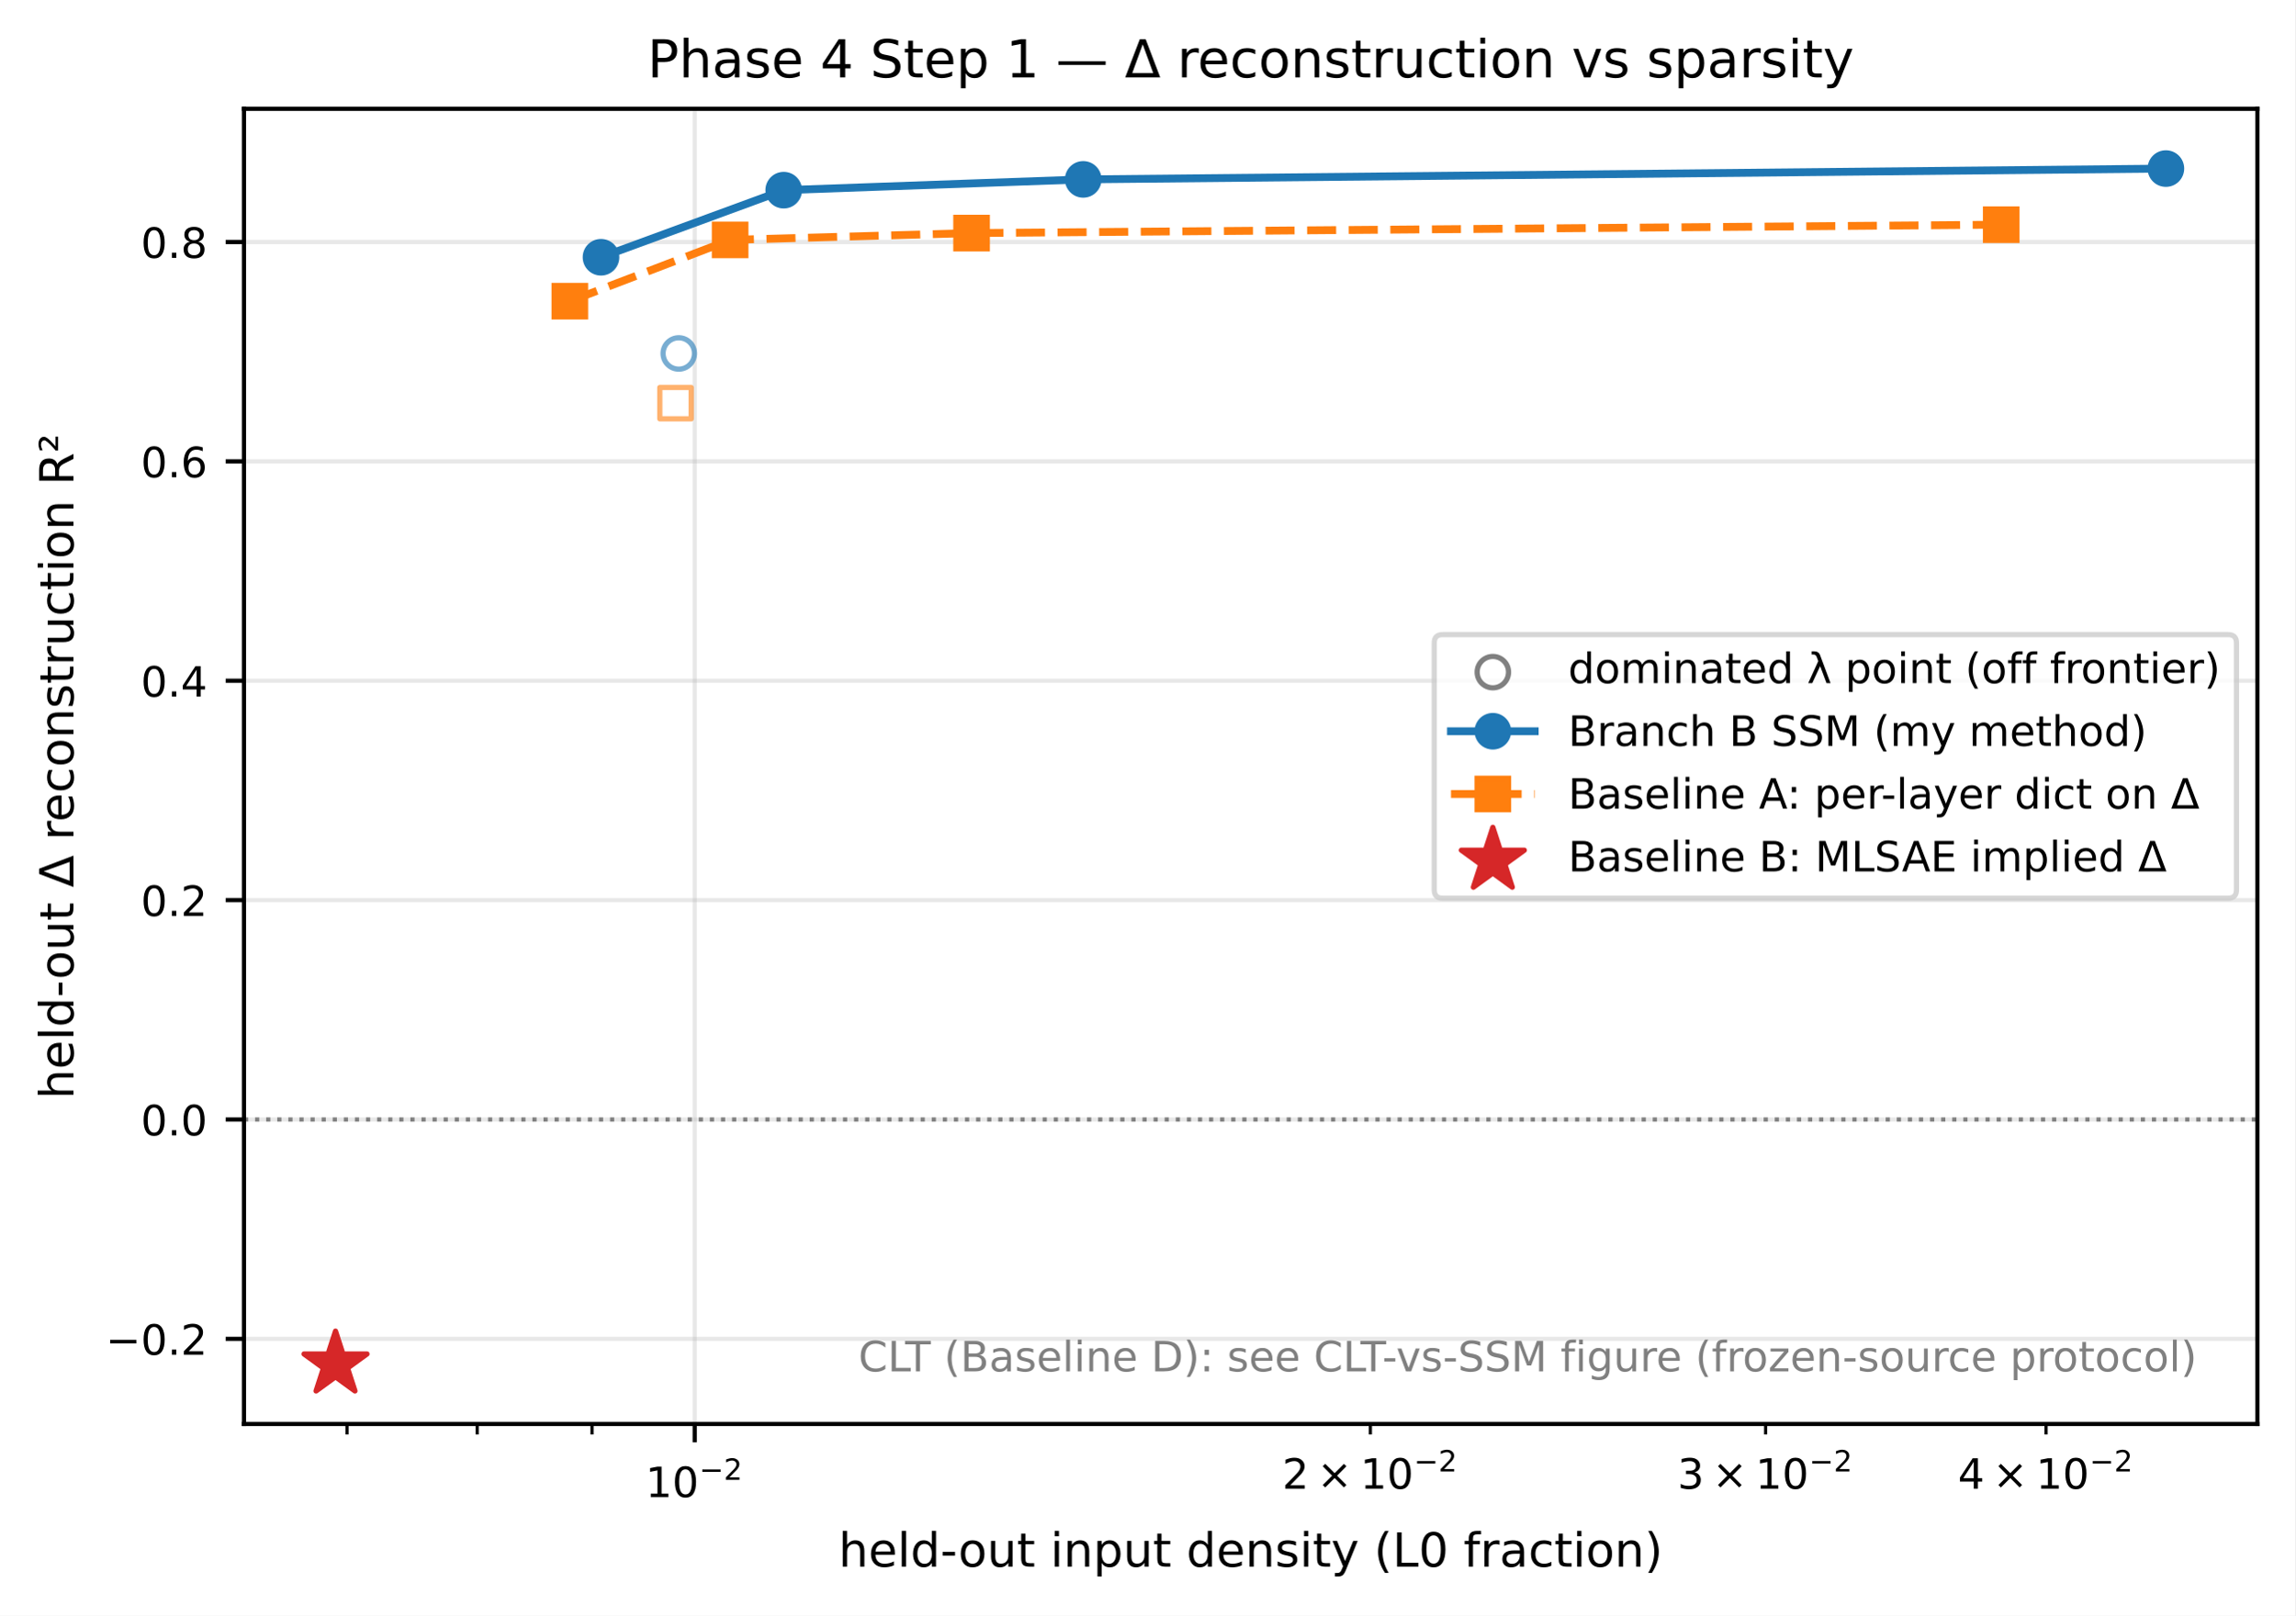
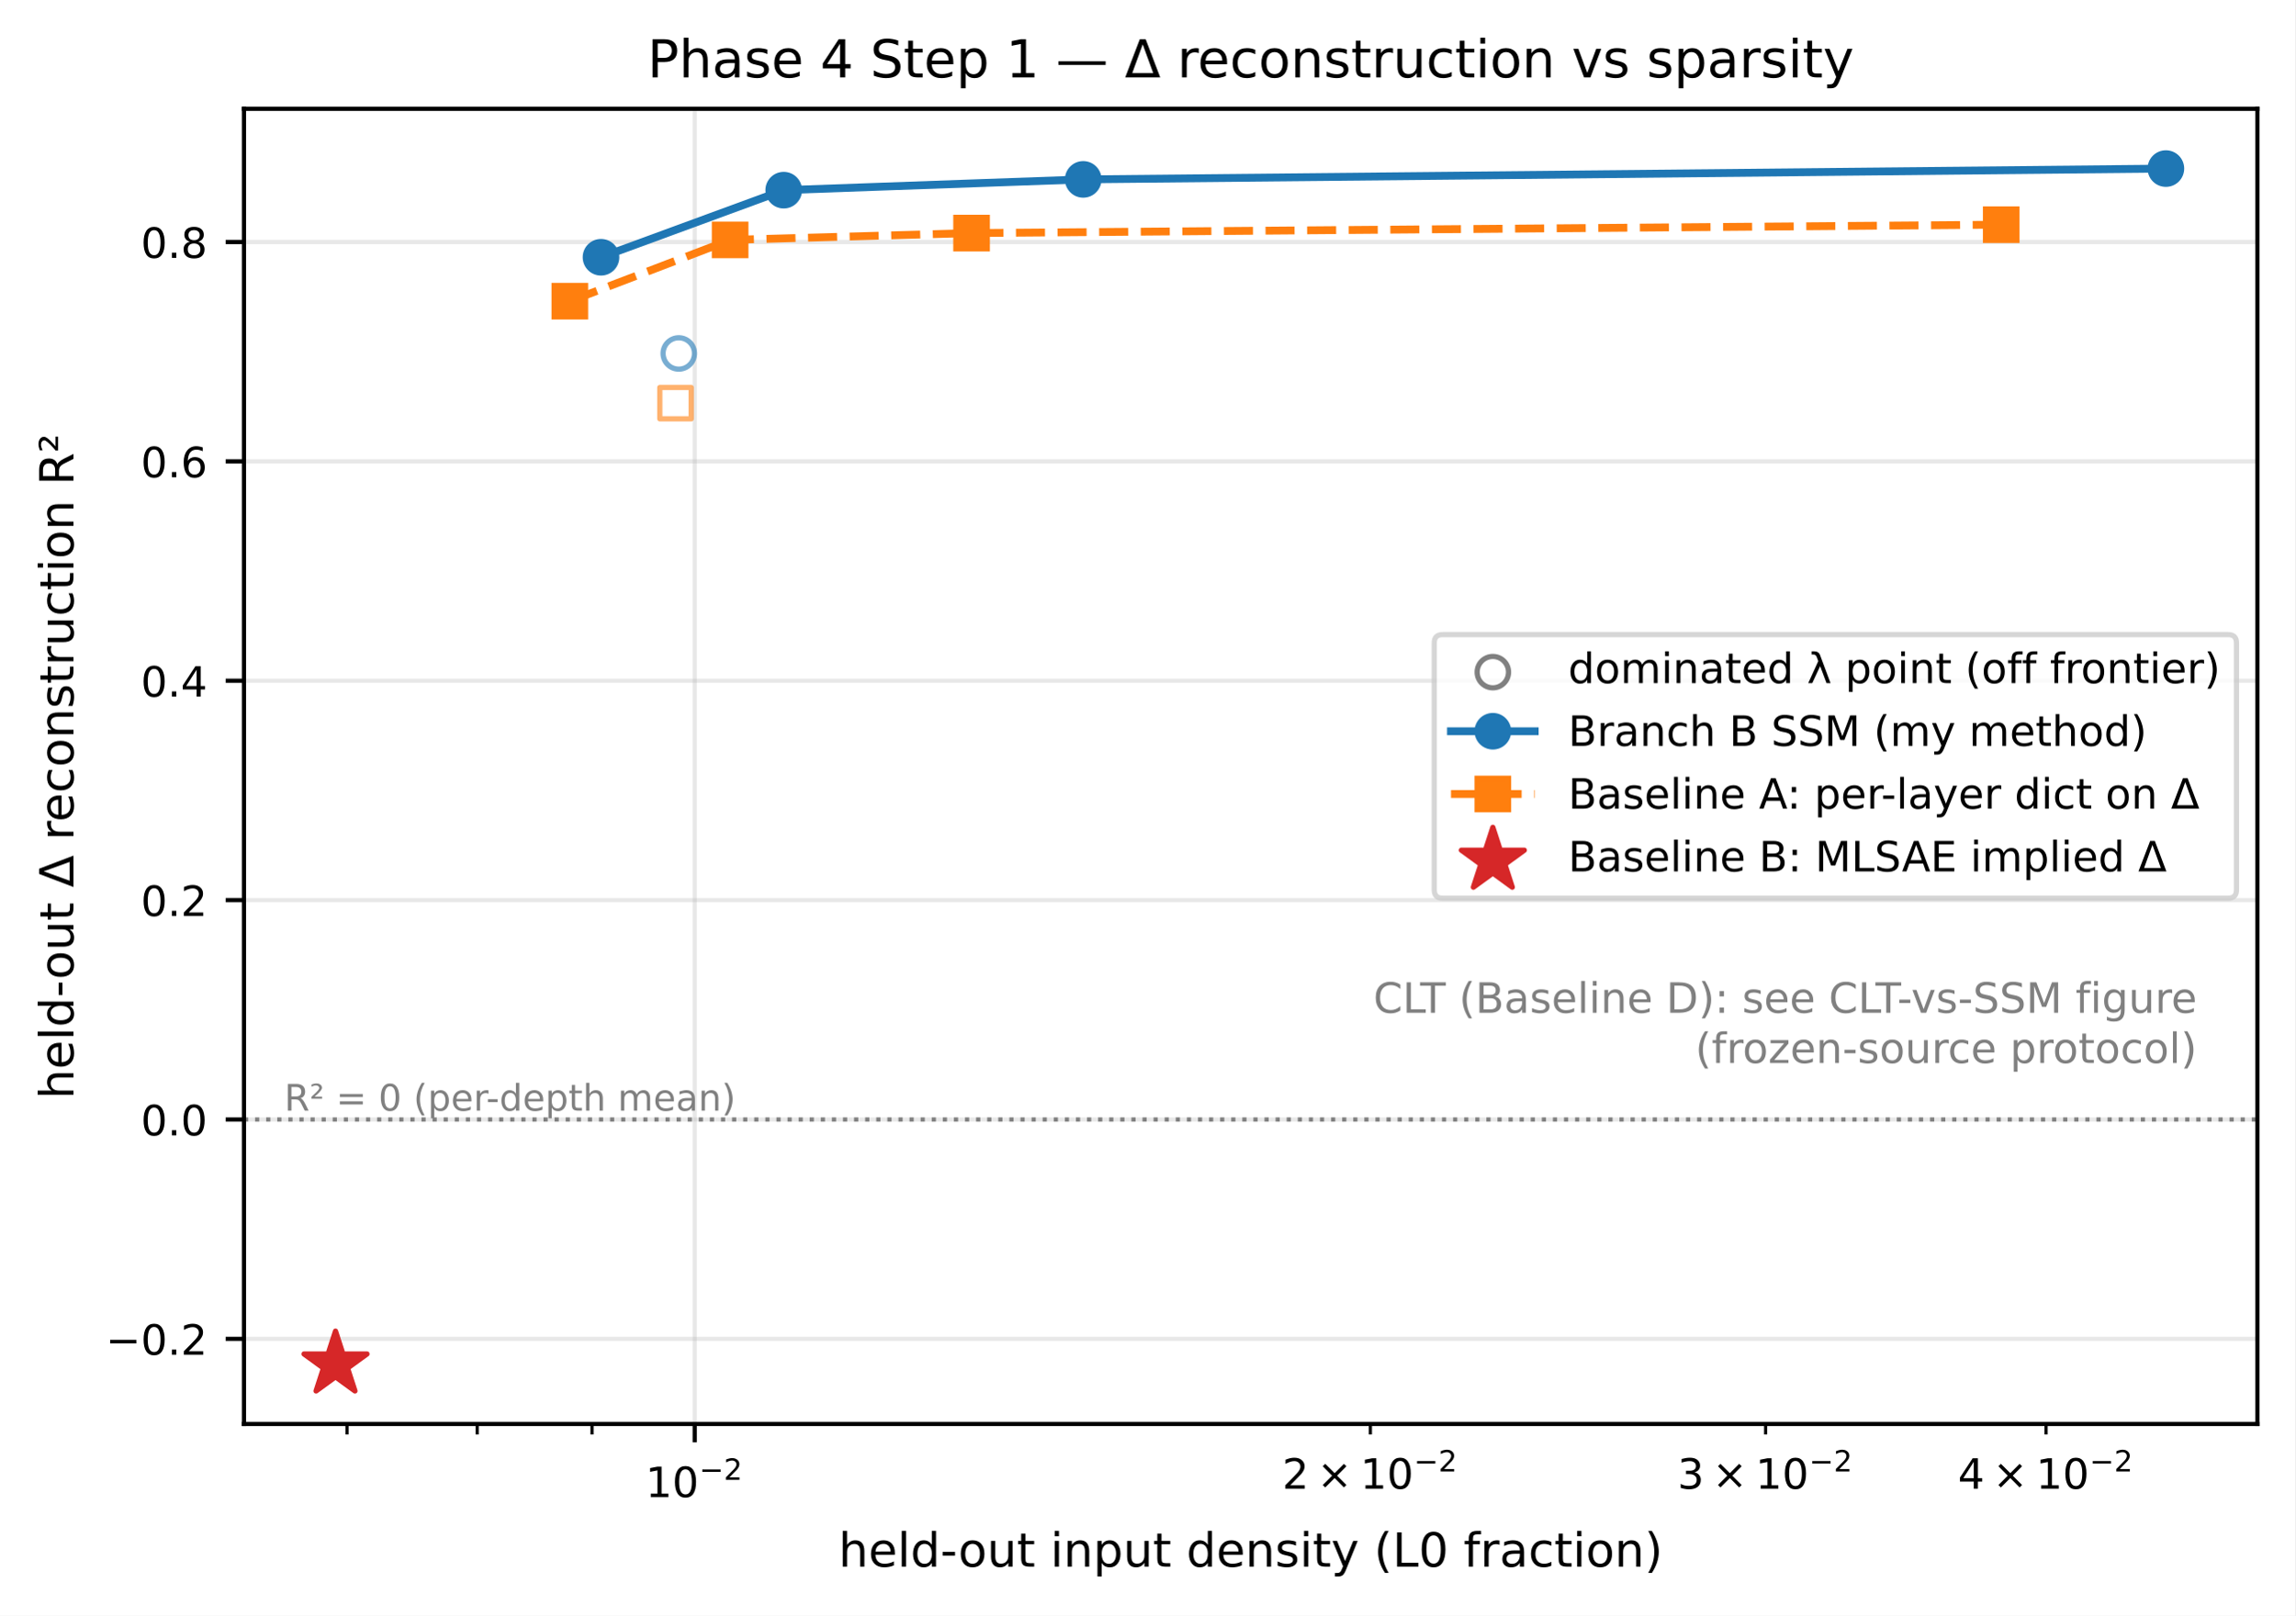
<svg xmlns="http://www.w3.org/2000/svg" xmlns:xlink="http://www.w3.org/1999/xlink" width="438.628pt" height="308.905pt" viewBox="0 0 438.628 308.905" version="1.1">
  <defs>
    <style type="text/css">*{stroke-linejoin: round; stroke-linecap: butt}</style>
  </defs>
  <g id="figure_1">
    <g id="patch_1">
      <path d="M 0 308.905  L 438.628 308.905  L 438.628 0  L 0 0  z " style="fill: #ffffff" />
    </g>
    <g id="axes_1">
      <g id="patch_2">
        <path d="M 46.627 272.262  L 431.428 272.262  L 431.428 20.798  L 46.627 20.798  z " style="fill: #ffffff" />
      </g>
      <g id="PathCollection_1">
        <path d="M 0 311.905  C 0.796 311.905 1.559 311.589 2.121 311.026  C 2.684 310.464 3 309.7 3 308.905  C 3 308.109 2.684 307.346 2.121 306.784  C 1.559 306.221 0.796 305.905 0 305.905  C -0.796 305.905 -1.559 306.221 -2.121 306.784  C -2.684 307.346 -3 308.109 -3 308.905  C -3 309.7 -2.684 310.464 -2.121 311.026  C -1.559 311.589 -0.796 311.905 0 311.905  " clip-path="url(#p2c8e679996)" style="fill: none; stroke: #808080" />
      </g>
      <g id="matplotlib.axis_1">
        <g id="xtick_1">
          <g id="line2d_1">
            <path d="M 132.768 272.262  L 132.768 20.798  " clip-path="url(#p2c8e679996)" style="fill: none; stroke: #b0b0b0; stroke-opacity: 0.3; stroke-width: 0.8; stroke-linecap: square" />
          </g>
          <g id="line2d_2">
            <defs>
              <path id="m513581c044" d="M 0 0  L 0 3.5  " style="stroke: #000000; stroke-width: 0.8" />
            </defs>
            <g>
              <use xlink:href="#m513581c044" x="132.768" y="272.262" style="stroke: #000000; stroke-width: 0.8" />
            </g>
          </g>
          <g id="text_1">
            <g transform="translate(123.3675 286.7823)">
              <text>
                <tspan x="0" y="-0.54" style="font-size: 8px; font-family: 'DejaVu Sans'">1</tspan>
                <tspan x="5.09" y="-0.54" style="font-size: 8px; font-family: 'DejaVu Sans'">0</tspan>
                <tspan x="10.256" y="-3.844" style="font-size: 5.6px; font-family: 'DejaVu Sans'">−</tspan>
                <tspan x="14.948" y="-3.844" style="font-size: 5.6px; font-family: 'DejaVu Sans'">2</tspan>
              </text>
            </g>
          </g>
        </g>
        <g id="xtick_2">
          <g id="line2d_3">
            <defs>
              <path id="m2dff69c1d0" d="M 0 0  L 0 2  " style="stroke: #000000; stroke-width: 0.6" />
            </defs>
            <g>
              <use xlink:href="#m2dff69c1d0" x="66.318" y="272.262" style="stroke: #000000; stroke-width: 0.6" />
            </g>
          </g>
        </g>
        <g id="xtick_3">
          <g id="line2d_4">
            <g>
              <use xlink:href="#m2dff69c1d0" x="91.195" y="272.262" style="stroke: #000000; stroke-width: 0.6" />
            </g>
          </g>
        </g>
        <g id="xtick_4">
          <g id="line2d_5">
            <g>
              <use xlink:href="#m2dff69c1d0" x="113.139" y="272.262" style="stroke: #000000; stroke-width: 0.6" />
            </g>
          </g>
        </g>
        <g id="xtick_5">
          <g id="line2d_6">
            <g>
              <use xlink:href="#m2dff69c1d0" x="261.902" y="272.262" style="stroke: #000000; stroke-width: 0.6" />
            </g>
          </g>
          <g id="text_2">
            <g transform="translate(245.0624 285.1823)">
              <text>
                <tspan x="0" y="-0.54" style="font-size: 8px; font-family: 'DejaVu Sans'">2</tspan>
                <tspan x="6.648" y="-0.54" style="font-size: 8px; font-family: 'DejaVu Sans'">×</tspan>
                <tspan x="14.91" y="-0.54" style="font-size: 8px; font-family: 'DejaVu Sans'">1</tspan>
                <tspan x="20" y="-0.54" style="font-size: 8px; font-family: 'DejaVu Sans'">0</tspan>
                <tspan x="25.166" y="-3.844" style="font-size: 5.6px; font-family: 'DejaVu Sans'">−</tspan>
                <tspan x="29.859" y="-3.844" style="font-size: 5.6px; font-family: 'DejaVu Sans'">2</tspan>
              </text>
            </g>
          </g>
        </g>
        <g id="xtick_6">
          <g id="line2d_7">
            <g>
              <use xlink:href="#m2dff69c1d0" x="337.441" y="272.262" style="stroke: #000000; stroke-width: 0.6" />
            </g>
          </g>
          <g id="text_3">
            <g transform="translate(320.6014 285.1823)">
              <text>
                <tspan x="0" y="-0.54" style="font-size: 8px; font-family: 'DejaVu Sans'">3</tspan>
                <tspan x="6.648" y="-0.54" style="font-size: 8px; font-family: 'DejaVu Sans'">×</tspan>
                <tspan x="14.91" y="-0.54" style="font-size: 8px; font-family: 'DejaVu Sans'">1</tspan>
                <tspan x="20" y="-0.54" style="font-size: 8px; font-family: 'DejaVu Sans'">0</tspan>
                <tspan x="25.166" y="-3.844" style="font-size: 5.6px; font-family: 'DejaVu Sans'">−</tspan>
                <tspan x="29.859" y="-3.844" style="font-size: 5.6px; font-family: 'DejaVu Sans'">2</tspan>
              </text>
            </g>
          </g>
        </g>
        <g id="xtick_7">
          <g id="line2d_8">
            <g>
              <use xlink:href="#m2dff69c1d0" x="391.037" y="272.262" style="stroke: #000000; stroke-width: 0.6" />
            </g>
          </g>
          <g id="text_4">
            <g transform="translate(374.1972 285.1823)">
              <text>
                <tspan x="0" y="-0.54" style="font-size: 8px; font-family: 'DejaVu Sans'">4</tspan>
                <tspan x="6.648" y="-0.54" style="font-size: 8px; font-family: 'DejaVu Sans'">×</tspan>
                <tspan x="14.91" y="-0.54" style="font-size: 8px; font-family: 'DejaVu Sans'">1</tspan>
                <tspan x="20" y="-0.54" style="font-size: 8px; font-family: 'DejaVu Sans'">0</tspan>
                <tspan x="25.166" y="-3.844" style="font-size: 5.6px; font-family: 'DejaVu Sans'">−</tspan>
                <tspan x="29.859" y="-3.844" style="font-size: 5.6px; font-family: 'DejaVu Sans'">2</tspan>
              </text>
            </g>
          </g>
        </g>
        <g id="text_5">
          <text style="font-size: 9px; font-family: 'DejaVu Sans', 'Bitstream Vera Sans', 'Computer Modern Sans Serif', 'Lucida Grande', 'Verdana', 'Geneva', 'Lucid', 'Arial', 'Helvetica', 'Avant Garde', sans-serif; text-anchor: middle" x="239.028" y="299.543" transform="rotate(-0 239.0277 299.5427)">held-out input density (L0 fraction)</text>
        </g>
      </g>
      <g id="matplotlib.axis_2">
        <g id="ytick_1">
          <g id="line2d_9">
            <path d="M 46.627 255.988  L 431.428 255.988  " clip-path="url(#p2c8e679996)" style="fill: none; stroke: #b0b0b0; stroke-opacity: 0.3; stroke-width: 0.8; stroke-linecap: square" />
          </g>
          <g id="line2d_10">
            <defs>
              <path id="m32dd1cf0d6" d="M 0 0  L -3.5 0  " style="stroke: #000000; stroke-width: 0.8" />
            </defs>
            <g>
              <use xlink:href="#m32dd1cf0d6" x="46.627" y="255.988" style="stroke: #000000; stroke-width: 0.8" />
            </g>
          </g>
          <g id="text_6">
            <text style="font-size: 8px; font-family: 'DejaVu Sans', 'Bitstream Vera Sans', 'Computer Modern Sans Serif', 'Lucida Grande', 'Verdana', 'Geneva', 'Lucid', 'Arial', 'Helvetica', 'Avant Garde', sans-serif; text-anchor: end" x="39.627" y="259.027" transform="rotate(-0 39.62695 259.0266)">−0.2</text>
          </g>
        </g>
        <g id="ytick_2">
          <g id="line2d_11">
            <path d="M 46.627 214.043  L 431.428 214.043  " clip-path="url(#p2c8e679996)" style="fill: none; stroke: #b0b0b0; stroke-opacity: 0.3; stroke-width: 0.8; stroke-linecap: square" />
          </g>
          <g id="line2d_12">
            <g>
              <use xlink:href="#m32dd1cf0d6" x="46.627" y="214.043" style="stroke: #000000; stroke-width: 0.8" />
            </g>
          </g>
          <g id="text_7">
            <text style="font-size: 8px; font-family: 'DejaVu Sans', 'Bitstream Vera Sans', 'Computer Modern Sans Serif', 'Lucida Grande', 'Verdana', 'Geneva', 'Lucid', 'Arial', 'Helvetica', 'Avant Garde', sans-serif; text-anchor: end" x="39.627" y="217.082" transform="rotate(-0 39.62695 217.0823)">0.0</text>
          </g>
        </g>
        <g id="ytick_3">
          <g id="line2d_13">
            <path d="M 46.627 172.099  L 431.428 172.099  " clip-path="url(#p2c8e679996)" style="fill: none; stroke: #b0b0b0; stroke-opacity: 0.3; stroke-width: 0.8; stroke-linecap: square" />
          </g>
          <g id="line2d_14">
            <g>
              <use xlink:href="#m32dd1cf0d6" x="46.627" y="172.099" style="stroke: #000000; stroke-width: 0.8" />
            </g>
          </g>
          <g id="text_8">
            <text style="font-size: 8px; font-family: 'DejaVu Sans', 'Bitstream Vera Sans', 'Computer Modern Sans Serif', 'Lucida Grande', 'Verdana', 'Geneva', 'Lucid', 'Arial', 'Helvetica', 'Avant Garde', sans-serif; text-anchor: end" x="39.627" y="175.138" transform="rotate(-0 39.62695 175.1379)">0.2</text>
          </g>
        </g>
        <g id="ytick_4">
          <g id="line2d_15">
            <path d="M 46.627 130.154  L 431.428 130.154  " clip-path="url(#p2c8e679996)" style="fill: none; stroke: #b0b0b0; stroke-opacity: 0.3; stroke-width: 0.8; stroke-linecap: square" />
          </g>
          <g id="line2d_16">
            <g>
              <use xlink:href="#m32dd1cf0d6" x="46.627" y="130.154" style="stroke: #000000; stroke-width: 0.8" />
            </g>
          </g>
          <g id="text_9">
            <text style="font-size: 8px; font-family: 'DejaVu Sans', 'Bitstream Vera Sans', 'Computer Modern Sans Serif', 'Lucida Grande', 'Verdana', 'Geneva', 'Lucid', 'Arial', 'Helvetica', 'Avant Garde', sans-serif; text-anchor: end" x="39.627" y="133.194" transform="rotate(-0 39.62695 133.1935)">0.4</text>
          </g>
        </g>
        <g id="ytick_5">
          <g id="line2d_17">
            <path d="M 46.627 88.21  L 431.428 88.21  " clip-path="url(#p2c8e679996)" style="fill: none; stroke: #b0b0b0; stroke-opacity: 0.3; stroke-width: 0.8; stroke-linecap: square" />
          </g>
          <g id="line2d_18">
            <g>
              <use xlink:href="#m32dd1cf0d6" x="46.627" y="88.21" style="stroke: #000000; stroke-width: 0.8" />
            </g>
          </g>
          <g id="text_10">
            <text style="font-size: 8px; font-family: 'DejaVu Sans', 'Bitstream Vera Sans', 'Computer Modern Sans Serif', 'Lucida Grande', 'Verdana', 'Geneva', 'Lucid', 'Arial', 'Helvetica', 'Avant Garde', sans-serif; text-anchor: end" x="39.627" y="91.249" transform="rotate(-0 39.62695 91.24918)">0.6</text>
          </g>
        </g>
        <g id="ytick_6">
          <g id="line2d_19">
            <path d="M 46.627 46.266  L 431.428 46.266  " clip-path="url(#p2c8e679996)" style="fill: none; stroke: #b0b0b0; stroke-opacity: 0.3; stroke-width: 0.8; stroke-linecap: square" />
          </g>
          <g id="line2d_20">
            <g>
              <use xlink:href="#m32dd1cf0d6" x="46.627" y="46.266" style="stroke: #000000; stroke-width: 0.8" />
            </g>
          </g>
          <g id="text_11">
            <text style="font-size: 8px; font-family: 'DejaVu Sans', 'Bitstream Vera Sans', 'Computer Modern Sans Serif', 'Lucida Grande', 'Verdana', 'Geneva', 'Lucid', 'Arial', 'Helvetica', 'Avant Garde', sans-serif; text-anchor: end" x="39.627" y="49.305" transform="rotate(-0 39.62695 49.30482)">0.8</text>
          </g>
        </g>
        <g id="text_12">
          <text style="font-size: 9px; font-family: 'DejaVu Sans', 'Bitstream Vera Sans', 'Computer Modern Sans Serif', 'Lucida Grande', 'Verdana', 'Geneva', 'Lucid', 'Arial', 'Helvetica', 'Avant Garde', sans-serif; text-anchor: middle" x="14.039" y="146.53" transform="rotate(-90 14.03859 146.5303)">held-out Δ reconstruction R²</text>
        </g>
      </g>
      <g id="PathCollection_2">
        <path d="M 129.722 70.577  C 130.518 70.577 131.281 70.261 131.843 69.698  C 132.406 69.136 132.722 68.372 132.722 67.577  C 132.722 66.781 132.406 66.018 131.843 65.456  C 131.281 64.893 130.518 64.577 129.722 64.577  C 128.926 64.577 128.163 64.893 127.601 65.456  C 127.038 66.018 126.722 66.781 126.722 67.577  C 126.722 68.372 127.038 69.136 127.601 69.698  C 128.163 70.261 128.926 70.577 129.722 70.577  L 129.722 70.577  z " clip-path="url(#p2c8e679996)" style="fill: none; stroke: #1f77b4; stroke-opacity: 0.6" />
      </g>
      <g id="PathCollection_3">
        <path d="M 126.097 80.077  L 132.097 80.077  L 132.097 74.077  L 126.097 74.077  L 126.097 80.077  z " clip-path="url(#p2c8e679996)" style="fill: none; stroke: #ff7f0e; stroke-opacity: 0.6" />
      </g>
      <g id="line2d_21">
        <path d="M 114.86 49.183  L 149.782 36.354  L 207.021 34.295  L 413.938 32.229  " clip-path="url(#p2c8e679996)" style="fill: none; stroke: #1f77b4; stroke-width: 1.5; stroke-linecap: square" />
        <defs>
          <path id="m7bdcd54610" d="M 0 3  C 0.796 3 1.559 2.684 2.121 2.121  C 2.684 1.559 3 0.796 3 0  C 3 -0.796 2.684 -1.559 2.121 -2.121  C 1.559 -2.684 0.796 -3 0 -3  C -0.796 -3 -1.559 -2.684 -2.121 -2.121  C -2.684 -1.559 -3 -0.796 -3 0  C -3 0.796 -2.684 1.559 -2.121 2.121  C -1.559 2.684 -0.796 3 0 3  z " style="stroke: #1f77b4" />
        </defs>
        <g clip-path="url(#p2c8e679996)">
          <use xlink:href="#m7bdcd54610" x="114.86" y="49.183" style="fill: #1f77b4; stroke: #1f77b4" />
          <use xlink:href="#m7bdcd54610" x="149.782" y="36.354" style="fill: #1f77b4; stroke: #1f77b4" />
          <use xlink:href="#m7bdcd54610" x="207.021" y="34.295" style="fill: #1f77b4; stroke: #1f77b4" />
          <use xlink:href="#m7bdcd54610" x="413.938" y="32.229" style="fill: #1f77b4; stroke: #1f77b4" />
        </g>
      </g>
      <g id="line2d_22">
        <path d="M 108.9 57.585  L 139.54 45.865  L 185.682 44.56  L 382.465 42.954  " clip-path="url(#p2c8e679996)" style="fill: none; stroke-dasharray: 5.55,2.4; stroke-dashoffset: 0; stroke: #ff7f0e; stroke-width: 1.5" />
        <defs>
          <path id="m9919fd9543" d="M -3 3  L 3 3  L 3 -3  L -3 -3  z " style="stroke: #ff7f0e; stroke-linejoin: miter" />
        </defs>
        <g clip-path="url(#p2c8e679996)">
          <use xlink:href="#m9919fd9543" x="108.9" y="57.585" style="fill: #ff7f0e; stroke: #ff7f0e; stroke-linejoin: miter" />
          <use xlink:href="#m9919fd9543" x="139.54" y="45.865" style="fill: #ff7f0e; stroke: #ff7f0e; stroke-linejoin: miter" />
          <use xlink:href="#m9919fd9543" x="185.682" y="44.56" style="fill: #ff7f0e; stroke: #ff7f0e; stroke-linejoin: miter" />
          <use xlink:href="#m9919fd9543" x="382.465" y="42.954" style="fill: #ff7f0e; stroke: #ff7f0e; stroke-linejoin: miter" />
        </g>
      </g>
      <g id="line2d_23">
        <path d="M 46.627 214.043  L 431.428 214.043  " clip-path="url(#p2c8e679996)" style="fill: none; stroke-dasharray: 0.8,1.32; stroke-dashoffset: 0; stroke: #808080; stroke-width: 0.8" />
      </g>
      <g id="patch_3">
        <path d="M 46.627 272.262  L 46.627 20.798  " style="fill: none; stroke: #000000; stroke-width: 0.8; stroke-linejoin: miter; stroke-linecap: square" />
      </g>
      <g id="patch_4">
        <path d="M 431.428 272.262  L 431.428 20.798  " style="fill: none; stroke: #000000; stroke-width: 0.8; stroke-linejoin: miter; stroke-linecap: square" />
      </g>
      <g id="patch_5">
        <path d="M 46.627 272.262  L 431.428 272.262  " style="fill: none; stroke: #000000; stroke-width: 0.8; stroke-linejoin: miter; stroke-linecap: square" />
      </g>
      <g id="patch_6">
        <path d="M 46.627 20.798  L 431.428 20.798  " style="fill: none; stroke: #000000; stroke-width: 0.8; stroke-linejoin: miter; stroke-linecap: square" />
      </g>
      <g id="text_13">
-         <text style="font-size: 8px; font-family: 'DejaVu Sans', 'Bitstream Vera Sans', 'Computer Modern Sans Serif', 'Lucida Grande', 'Verdana', 'Geneva', 'Lucid', 'Arial', 'Helvetica', 'Avant Garde', sans-serif; text-anchor: end; fill: #808080" x="419.884" y="262.204" transform="rotate(-0 419.8844 262.2037)">CLT (Baseline D): see CLT-vs-SSM figure (frozen-source protocol)</text>
+         <text style="font-size: 7px; font-family: 'DejaVu Sans', 'Bitstream Vera Sans', 'Computer Modern Sans Serif', 'Lucida Grande', 'Verdana', 'Geneva', 'Lucid', 'Arial', 'Helvetica', 'Avant Garde', sans-serif; text-anchor: start; fill: #808080" x="54.323" y="212.362" transform="rotate(-0 54.32298 212.3615)">R² = 0 (per-depth mean)</text>
      </g>
      <g id="text_14">
+         <text style="font-size: 8px; font-family: 'DejaVu Sans', 'Bitstream Vera Sans', 'Computer Modern Sans Serif', 'Lucida Grande', 'Verdana', 'Geneva', 'Lucid', 'Arial', 'Helvetica', 'Avant Garde', sans-serif; fill: #808080" transform="translate(262.4769 193.6441)">CLT (Baseline D): see CLT-vs-SSM figure</text>
+         <text style="font-size: 8px; font-family: 'DejaVu Sans', 'Bitstream Vera Sans', 'Computer Modern Sans Serif', 'Lucida Grande', 'Verdana', 'Geneva', 'Lucid', 'Arial', 'Helvetica', 'Avant Garde', sans-serif; fill: #808080" transform="translate(323.9982 203.2463)">(frozen-source protocol)</text>
+       </g>
+       <g id="text_15">
        <text style="font-size: 10px; font-family: 'DejaVu Sans', 'Bitstream Vera Sans', 'Computer Modern Sans Serif', 'Lucida Grande', 'Verdana', 'Geneva', 'Lucid', 'Arial', 'Helvetica', 'Avant Garde', sans-serif; text-anchor: middle" x="239.028" y="14.798" transform="rotate(-0 239.0277 14.79844)">Phase 4 Step 1 — Δ reconstruction vs sparsity</text>
      </g>
      <g id="PathCollection_4">
        <defs>
          <path id="m2bc9002e1d" d="M 0 -6.325  L -1.42 -1.954  L -6.015 -1.954  L -2.298 0.747  L -3.717 5.117  L -0 2.416  L 3.717 5.117  L 2.298 0.747  L 6.015 -1.954  L 1.42 -1.954  z " style="stroke: #d62728" />
        </defs>
        <g clip-path="url(#p2c8e679996)">
          <use xlink:href="#m2bc9002e1d" x="64.118" y="260.832" style="fill: #d62728; stroke: #d62728" />
        </g>
      </g>
      <g id="legend_1">
        <g id="patch_7">
          <path d="M 275.71 171.732  L 425.828 171.732  Q 427.428 171.732 427.428 170.132  L 427.428 122.929  Q 427.428 121.329 425.828 121.329  L 275.71 121.329  Q 274.11 121.329 274.11 122.929  L 274.11 170.132  Q 274.11 171.732 275.71 171.732  z " style="fill: #ffffff; opacity: 0.8; stroke: #cccccc; stroke-linejoin: miter" />
        </g>
        <g id="PathCollection_5">
          <path d="M 285.31 131.508  C 286.105 131.508 286.868 131.192 287.431 130.629  C 287.994 130.067 288.31 129.303 288.31 128.508  C 288.31 127.712 287.994 126.949 287.431 126.387  C 286.868 125.824 286.105 125.508 285.31 125.508  C 284.514 125.508 283.751 125.824 283.188 126.387  C 282.626 126.949 282.31 127.712 282.31 128.508  C 282.31 129.303 282.626 130.067 283.188 130.629  C 283.751 131.192 284.514 131.508 285.31 131.508  L 285.31 131.508  z " style="fill: none; stroke: #808080" />
        </g>
-         <g id="text_15">
+         <g id="text_16">
          <text style="font-size: 8px; font-family: 'DejaVu Sans', 'Bitstream Vera Sans', 'Computer Modern Sans Serif', 'Lucida Grande', 'Verdana', 'Geneva', 'Lucid', 'Arial', 'Helvetica', 'Avant Garde', sans-serif; text-anchor: start" x="299.71" y="130.608" transform="rotate(-0 299.7097 130.6078)">dominated λ point (off frontier)</text>
        </g>
        <g id="line2d_24">
          <path d="M 277.31 139.808  L 285.31 139.808  L 293.31 139.808  " style="fill: none; stroke: #1f77b4; stroke-width: 1.5; stroke-linecap: square" />
          <g>
            <use xlink:href="#m7bdcd54610" x="285.31" y="139.808" style="fill: #1f77b4; stroke: #1f77b4" />
          </g>
        </g>
-         <g id="text_16">
+         <g id="text_17">
          <text style="font-size: 8px; font-family: 'DejaVu Sans', 'Bitstream Vera Sans', 'Computer Modern Sans Serif', 'Lucida Grande', 'Verdana', 'Geneva', 'Lucid', 'Arial', 'Helvetica', 'Avant Garde', sans-serif; text-anchor: start" x="299.71" y="142.608" transform="rotate(-0 299.7097 142.6085)">Branch B SSM (my method)</text>
        </g>
        <g id="line2d_25">
          <path d="M 277.31 151.809  L 285.31 151.809  L 293.31 151.809  " style="fill: none; stroke-dasharray: 5.55,2.4; stroke-dashoffset: 0; stroke: #ff7f0e; stroke-width: 1.5" />
          <g>
            <use xlink:href="#m9919fd9543" x="285.31" y="151.809" style="fill: #ff7f0e; stroke: #ff7f0e; stroke-linejoin: miter" />
          </g>
        </g>
-         <g id="text_17">
+         <g id="text_18">
          <text style="font-size: 8px; font-family: 'DejaVu Sans', 'Bitstream Vera Sans', 'Computer Modern Sans Serif', 'Lucida Grande', 'Verdana', 'Geneva', 'Lucid', 'Arial', 'Helvetica', 'Avant Garde', sans-serif; text-anchor: start" x="299.71" y="154.609" transform="rotate(-0 299.7097 154.6091)">Baseline A: per-layer dict on Δ</text>
        </g>
        <g id="PathCollection_6">
          <g>
            <use xlink:href="#m2bc9002e1d" x="285.31" y="164.51" style="fill: #d62728; stroke: #d62728" />
          </g>
        </g>
-         <g id="text_18">
+         <g id="text_19">
          <text style="font-size: 8px; font-family: 'DejaVu Sans', 'Bitstream Vera Sans', 'Computer Modern Sans Serif', 'Lucida Grande', 'Verdana', 'Geneva', 'Lucid', 'Arial', 'Helvetica', 'Avant Garde', sans-serif; text-anchor: start" x="299.71" y="166.61" transform="rotate(-0 299.7097 166.6097)">Baseline B: MLSAE implied Δ</text>
        </g>
      </g>
    </g>
  </g>
  <defs>
    <clipPath id="p2c8e679996">
      <rect x="46.627" y="20.798" width="384.802" height="251.464" />
    </clipPath>
  </defs>
</svg>
